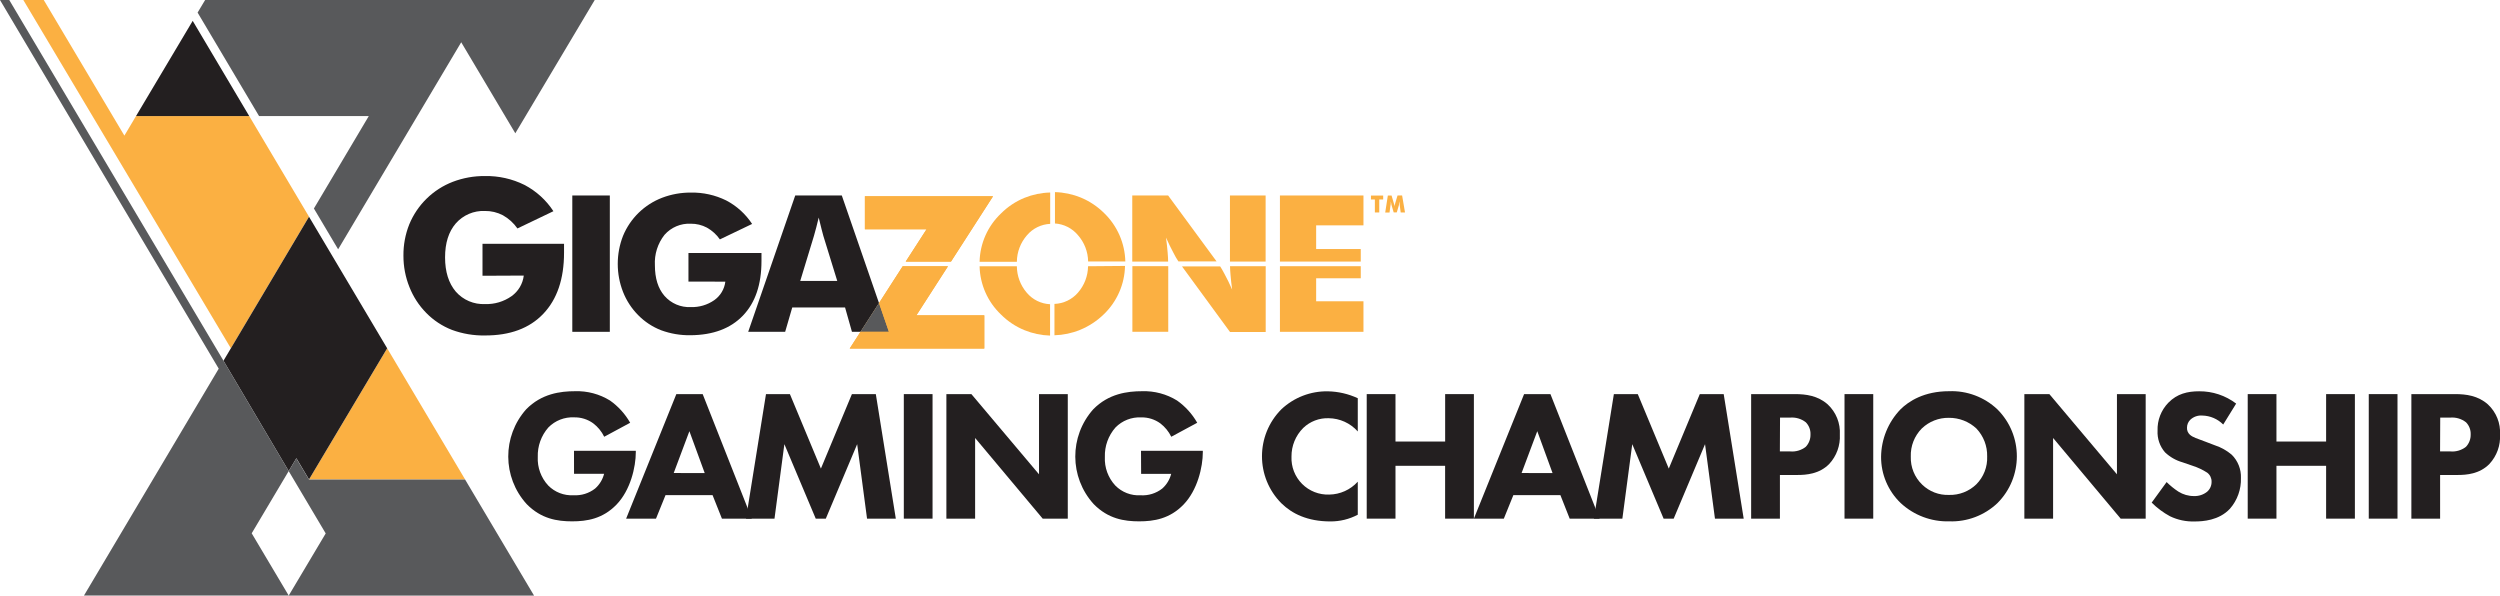
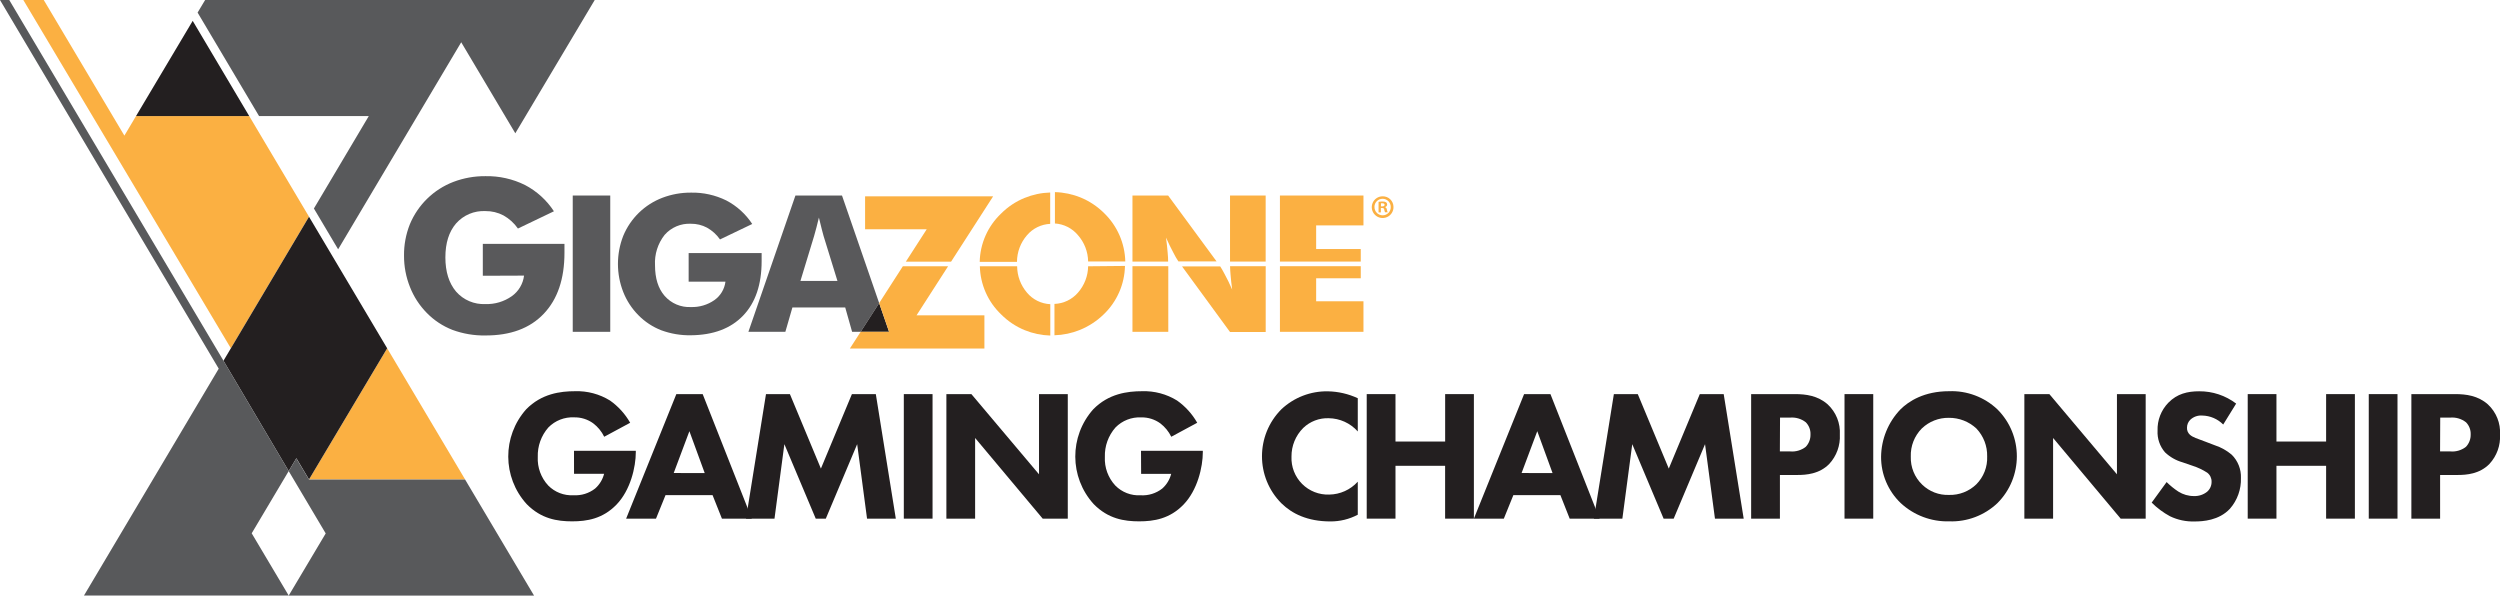
<svg xmlns="http://www.w3.org/2000/svg" viewBox="0 0 637.77 151.93">
  <defs>
-     <style>.a{fill:none;}.b{fill:#fbb042;}.c{fill:#231f20;}.d{fill:#58595b;}.e{clip-path:url(#a);}</style>
-     <clipPath id="a" transform="translate(0 0)">
-       <rect class="a" width="151.72" height="151.94" />
-     </clipPath>
+     <style>.a{fill:#231f20;}.b{fill:#fbb042;}.c{fill:#58595b;}.d{fill:#59595b;}</style>
  </defs>
-   <polygon class="b" points="231.05 66.74 242.6 66.74 253.33 50.07 220.64 50.07 220.64 58.48 236.38 58.48 231.05 66.74" />
-   <polygon class="b" points="241.84 67.92 230.29 67.92 224.24 77.32 219.51 84.65 216.77 88.91 251.1 88.91 251.1 80.44 233.78 80.44 241.84 67.92" />
-   <path class="c" d="M123.09,70.35V62.2h20.8q0,.4,0,.88t0,1.41q0,10-5.29,15.56t-14.9,5.53a23.19,23.19,0,0,1-8.4-1.42,18.6,18.6,0,0,1-6.57-4.34,19.61,19.61,0,0,1-4.28-6.59,21.22,21.22,0,0,1-1.53-8,21,21,0,0,1,1.49-8,19.65,19.65,0,0,1,11.13-10.86,22.47,22.47,0,0,1,8.16-1.46,21.79,21.79,0,0,1,10.09,2.26,19.73,19.73,0,0,1,7.39,6.71l-9.18,4.4a11.16,11.16,0,0,0-3.7-3.36,9.61,9.61,0,0,0-4.6-1.1A9.36,9.36,0,0,0,116.27,57q-2.73,3.17-2.73,8.66t2.73,8.73a9.34,9.34,0,0,0,7.48,3.18,11.06,11.06,0,0,0,6.73-2,7.57,7.57,0,0,0,3.14-5.27Z" transform="translate(0 0)" />
-   <path class="c" d="M146,84.65V49.87h9.57V84.65Z" transform="translate(0 0)" />
-   <path class="c" d="M175.63,71.84V64.55h18.63q0,.36,0,.78t0,1.26q0,9-4.74,13.93t-13.34,5a20.75,20.75,0,0,1-7.52-1.27,16.65,16.65,0,0,1-5.88-3.88,17.57,17.57,0,0,1-3.84-5.9,19.64,19.64,0,0,1,0-14.3,17.6,17.6,0,0,1,10-9.73,20.12,20.12,0,0,1,7.31-1.31,19.52,19.52,0,0,1,9,2,17.67,17.67,0,0,1,6.62,6l-8.22,3.94a10,10,0,0,0-3.31-3,8.59,8.59,0,0,0-4.12-1,8.38,8.38,0,0,0-6.7,2.84,11.49,11.49,0,0,0-2.45,7.76q0,5,2.45,7.82a8.37,8.37,0,0,0,6.7,2.85,9.9,9.9,0,0,0,6-1.77,6.78,6.78,0,0,0,2.82-4.72Z" transform="translate(0 0)" />
-   <path class="a" d="M209.59,58.49l-.74-3q-.31,1.28-.61,2.45t-.61,2.23l-3.49,11.47h9.43L210,60.18Q209.88,59.66,209.59,58.49Z" transform="translate(0 0)" />
-   <path class="c" d="M214.75,49.87H202.87l-12,34.78h9.43l1.81-6.22h13.47l1.76,6.22h2.18l4.72-7.33Zm-10.6,21.79,3.49-11.47q.31-1.07.61-2.23t.61-2.45l.74,3q.29,1.17.45,1.69l3.54,11.47Z" transform="translate(0 0)" />
-   <polygon class="d" points="224.24 77.32 219.51 84.65 226.77 84.65 224.24 77.32" />
-   <path class="b" d="M298,66.73c0-.68-.06-1.43-.12-2.25q-.13-1.69-.42-3.87,1,2.23,1.89,3.88a20,20,0,0,0,1.27,2.2l0,0h9.74L298,49.87h-9.15V66.73Z" transform="translate(0 0)" />
-   <rect class="b" x="313.77" y="49.87" width="9.1" height="16.86" />
-   <rect class="b" x="288.88" y="67.9" width="9.15" height="16.74" />
-   <path class="b" d="M313.79,67.91c0,.65.06,1.36.12,2.13q.13,1.69.42,3.85-1-2.28-1.91-3.93-.76-1.45-1.15-2h-9.73l12.25,16.74h9.1V67.91Z" transform="translate(0 0)" />
-   <polygon class="b" points="335.76 70.99 347.14 70.99 347.14 67.91 326.52 67.91 326.52 84.65 347.83 84.65 347.83 76.86 335.76 76.86 335.76 70.99" />
-   <polygon class="b" points="326.52 49.87 326.52 66.73 347.14 66.73 347.14 63.53 335.76 63.53 335.76 57.49 347.83 57.49 347.83 49.87 326.52 49.87" />
-   <path class="b" d="M277.57,67.92A10.42,10.42,0,0,1,275,74.65a8.29,8.29,0,0,1-6,2.88v8a18.69,18.69,0,0,0,6.54-1.38,19,19,0,0,0,6.08-4,17.6,17.6,0,0,0,5.38-12.31Z" transform="translate(0 0)" />
-   <path class="b" d="M275,60a10.38,10.38,0,0,1,2.59,6.7h9.49a17.74,17.74,0,0,0-5.38-12.31,18.4,18.4,0,0,0-6-4,18.83,18.83,0,0,0-6.57-1.38v8A8.32,8.32,0,0,1,275,60Z" transform="translate(0 0)" />
-   <polygon class="b" points="231.05 66.74 242.6 66.74 253.33 50.07 220.64 50.07 220.64 58.48 236.38 58.48 231.05 66.74" />
-   <polygon class="b" points="241.84 67.92 230.29 67.92 224.24 77.32 226.77 84.65 219.51 84.65 216.77 88.91 251.1 88.91 251.1 80.44 233.78 80.44 241.84 67.92" />
-   <path class="b" d="M261.93,74.67a10.47,10.47,0,0,1-2.52-6.75H249.9a17.54,17.54,0,0,0,5.45,12.31,18.2,18.2,0,0,0,6,4,18.7,18.7,0,0,0,6.53,1.38v-8A8.26,8.26,0,0,1,261.93,74.67Z" transform="translate(0 0)" />
-   <path class="b" d="M261.35,50.47a18.19,18.19,0,0,0-6,4,17.49,17.49,0,0,0-5.45,12.31h9.51A10.44,10.44,0,0,1,262,60a8.27,8.27,0,0,1,5.91-2.89v-8A18.66,18.66,0,0,0,261.35,50.47Z" transform="translate(0 0)" />
-   <path class="b" d="M350.74,54.2V50.89h-1v-1h3.12v1h-1V54.2Z" transform="translate(0 0)" />
-   <path class="b" d="M358.43,54.2h-1.1l-.25-1.87c0-.13,0-.28,0-.44s0-.34,0-.53a5.23,5.23,0,0,1-.16.69l0,.13-.59,2h-.79l-.59-2,0-.13a4.83,4.83,0,0,1-.16-.68c0,.16,0,.33,0,.49s0,.32-.06.48l-.25,1.87h-1.1l.67-4.33H355l.65,2.23,0,.08a2.93,2.93,0,0,1,.12.51,2.15,2.15,0,0,1,0-.26q0-.14.09-.34l.66-2.23h1.17Z" transform="translate(0 0)" />
-   <path class="c" d="M146.43,115h15.77v.33c0,3.86-1.38,9.72-4.91,13.38S149.71,133,145.95,133s-7.91-.62-11.62-4.43a18.09,18.09,0,0,1-.1-24.15c3.91-4,8.72-4.62,12.48-4.62a16,16,0,0,1,8.91,2.38,17.57,17.57,0,0,1,5.14,5.67l-6.62,3.57a9.62,9.62,0,0,0-2.81-3.43,8,8,0,0,0-4.86-1.52,8.6,8.6,0,0,0-6.57,2.57,10.88,10.88,0,0,0-2.71,7.53,10,10,0,0,0,2.67,7.29,8.35,8.35,0,0,0,6.43,2.48,8.14,8.14,0,0,0,5.53-1.71,7.42,7.42,0,0,0,2.29-3.76h-7.67Z" transform="translate(0 0)" />
-   <path class="c" d="M181.78,126.31h-12l-2.43,6h-7.62l12.81-31.77h6.72l12.53,31.77h-7.62Zm-2-5.62L175.87,110l-4,10.67Z" transform="translate(0 0)" />
-   <path class="c" d="M190.31,132.31l5.1-31.77h6.1l7.91,19,7.91-19h6.1l5.1,31.77h-7.34l-2.52-19-8,19h-2.57l-8-19-2.52,19Z" transform="translate(0 0)" />
-   <path class="c" d="M237.9,100.54v31.77h-7.33V100.54Z" transform="translate(0 0)" />
-   <path class="c" d="M241.43,132.31V100.54h6.38L265.06,121V100.54h7.34v31.77H266l-17.24-20.58v20.58Z" transform="translate(0 0)" />
-   <path class="c" d="M291.08,115h15.77v.33c0,3.86-1.38,9.72-4.91,13.38S294.36,133,290.6,133s-7.91-.62-11.62-4.43a18.09,18.09,0,0,1-.09-24.15c3.91-4,8.72-4.62,12.48-4.62a16,16,0,0,1,8.91,2.38,17.57,17.57,0,0,1,5.14,5.67l-6.62,3.57A9.62,9.62,0,0,0,296,108a8,8,0,0,0-4.86-1.52,8.59,8.59,0,0,0-6.57,2.57,10.88,10.88,0,0,0-2.71,7.53,10,10,0,0,0,2.67,7.29,8.35,8.35,0,0,0,6.43,2.48,8.14,8.14,0,0,0,5.53-1.71,7.43,7.43,0,0,0,2.29-3.76h-7.67Z" transform="translate(0 0)" />
-   <path class="c" d="M346.38,131.31a14.77,14.77,0,0,1-7,1.71c-5.86,0-9.81-2-12.48-4.62a17,17,0,0,1,0-24,16.87,16.87,0,0,1,11.86-4.57,18.92,18.92,0,0,1,7.62,1.76v8.48a10.07,10.07,0,0,0-7.43-3.38,8.91,8.91,0,0,0-6.48,2.48,10.17,10.17,0,0,0-3,7.33,9.29,9.29,0,0,0,9.62,9.67,10,10,0,0,0,7.29-3.29Z" transform="translate(0 0)" />
-   <path class="c" d="M356,112.64h12.67v-12.1H376v31.77h-7.34V118.83H356v13.48h-7.34V100.54H356Z" transform="translate(0 0)" />
-   <path class="c" d="M398.07,126.31h-12l-2.43,6H376l12.81-31.77h6.72l12.53,31.77h-7.62Zm-2-5.62L392.17,110l-4,10.67Z" transform="translate(0 0)" />
-   <path class="c" d="M406.61,132.31l5.1-31.77h6.1l7.91,19,7.91-19h6.1l5.1,31.77h-7.33l-2.53-19-8,19h-2.57l-8-19-2.52,19Z" transform="translate(0 0)" />
-   <path class="c" d="M457.92,100.54c2.76,0,5.81.38,8.34,2.62a9.77,9.77,0,0,1,3.1,7.72,10.22,10.22,0,0,1-2.71,7.48c-2.52,2.57-5.86,2.81-8.1,2.81h-4.48v11.15h-7.34V100.54Zm-3.86,14.62h2.62a5.62,5.62,0,0,0,4-1.19,4.42,4.42,0,0,0,1.19-3.14,4.19,4.19,0,0,0-1.19-3.1,5.72,5.72,0,0,0-4.1-1.19h-2.48Z" transform="translate(0 0)" />
-   <path class="c" d="M477.88,100.54v31.77h-7.33V100.54Z" transform="translate(0 0)" />
-   <path class="c" d="M509.56,104.44a16.9,16.9,0,0,1,0,23.91A17,17,0,0,1,497.27,133a17.49,17.49,0,0,1-12.39-4.67,16.22,16.22,0,0,1-5-11.81,17.74,17.74,0,0,1,4.91-12.05c2.14-2.14,6.1-4.67,12.43-4.67A17,17,0,0,1,509.56,104.44Zm-19.29,4.86a9.73,9.73,0,0,0-2.81,7.19,9.48,9.48,0,0,0,2.91,7.15,9.34,9.34,0,0,0,6.81,2.62,9.62,9.62,0,0,0,7-2.71,9.52,9.52,0,0,0,2.76-7.1,10,10,0,0,0-2.76-7.15,10.19,10.19,0,0,0-7-2.71A9.75,9.75,0,0,0,490.27,109.3Z" transform="translate(0 0)" />
-   <path class="c" d="M516.43,132.31V100.54h6.38L540.05,121V100.54h7.33v31.77H541l-17.24-20.58v20.58Z" transform="translate(0 0)" />
-   <path class="c" d="M567.16,108.3a7.74,7.74,0,0,0-5.33-2.29,4,4,0,0,0-3.1,1.1,2.83,2.83,0,0,0-.81,2,2.23,2.23,0,0,0,.71,1.76c.76.71,1.86,1,4,1.81l2.38.91a12.75,12.75,0,0,1,4.34,2.43,7.93,7.93,0,0,1,2.33,5.91,11.38,11.38,0,0,1-2.81,7.86c-2.81,3-6.91,3.24-9,3.24a13.47,13.47,0,0,1-6.29-1.33,20.21,20.21,0,0,1-4.67-3.48l3.81-5.24a19.39,19.39,0,0,0,3,2.43,7.37,7.37,0,0,0,4,1.14,5.07,5.07,0,0,0,3.33-1.1,3.28,3.28,0,0,0,1.14-2.57,2.8,2.8,0,0,0-1.1-2.29,15.49,15.49,0,0,0-3.72-1.76l-2.62-.9a10.71,10.71,0,0,1-4.43-2.53,7.8,7.8,0,0,1-1.91-5.53,9.76,9.76,0,0,1,2.76-7.14c2.24-2.29,4.91-2.91,7.86-2.91a15.35,15.35,0,0,1,9.43,3.14Z" transform="translate(0 0)" />
-   <path class="c" d="M580.74,112.64h12.67v-12.1h7.34v31.77h-7.34V118.83H580.74v13.48h-7.33V100.54h7.33Z" transform="translate(0 0)" />
-   <path class="c" d="M611.62,100.54v31.77h-7.33V100.54Z" transform="translate(0 0)" />
-   <path class="c" d="M626.34,100.54c2.76,0,5.81.38,8.34,2.62a9.76,9.76,0,0,1,3.1,7.72,10.22,10.22,0,0,1-2.71,7.48c-2.52,2.57-5.86,2.81-8.1,2.81h-4.48v11.15h-7.33V100.54Zm-3.86,14.62h2.62a5.62,5.62,0,0,0,4-1.19,4.43,4.43,0,0,0,1.19-3.14,4.19,4.19,0,0,0-1.19-3.1,5.72,5.72,0,0,0-4.1-1.19h-2.48Z" transform="translate(0 0)" />
-   <g class="e">
-     <polygon class="b" points="78.83 122.31 78.84 122.32 118.66 122.32 98.77 88.85 78.83 122.31" />
-     <polygon class="b" points="5.95 0 58.87 88.81 58.9 88.85 78.83 55.28 63.58 29.61 34.7 29.61 31.73 34.6 11.16 0 5.95 0" />
-     <polygon class="d" points="52.33 0 50.41 3.21 66.09 29.61 94.08 29.61 80.08 53.19 86.26 63.6 117.66 10.78 131.46 34 151.72 0 52.33 0" />
-     <path class="d" d="M56.76,92.44l-1,1.61Z" transform="translate(0 0)" />
-     <polygon class="c" points="34.7 29.61 63.58 29.61 49.16 5.32 34.7 29.61" />
-     <polygon class="c" points="78.83 55.29 73.67 63.98 58.9 88.85 57.01 92.03 73.65 120.17 75.61 116.89 78.83 122.31 98.77 88.85 78.83 55.29" />
-     <path class="d" d="M73.65,120.18l9.44,15.9-9.44,15.86h62.59l-17.59-29.61H78.82v0l-3.23-5.41ZM0,0,55.8,94.05,21.42,151.93H73.65l-9.44-15.88,9.44-15.88L57,92,2.36,0Z" transform="translate(0 0)" />
-   </g>
+   <path class="a" d="M146.43,115h15.77v.33c0,3.86-1.38,9.72-4.91,13.38S149.71,133,145.95,133s-7.91-.62-11.62-4.43a18.09,18.09,0,0,1-.1-24.15c3.91-4,8.72-4.62,12.48-4.62a16,16,0,0,1,8.91,2.38,17.57,17.57,0,0,1,5.14,5.67l-6.62,3.57a9.62,9.62,0,0,0-2.81-3.43,8,8,0,0,0-4.86-1.52,8.6,8.6,0,0,0-6.57,2.57,10.88,10.88,0,0,0-2.71,7.53,10,10,0,0,0,2.67,7.29,8.35,8.35,0,0,0,6.43,2.48,8.14,8.14,0,0,0,5.53-1.71,7.42,7.42,0,0,0,2.29-3.76h-7.67Z" transform="translate(0 0)" />
+   <path class="a" d="M181.78,126.31h-12l-2.43,6h-7.62l12.81-31.77h6.72l12.53,31.77h-7.62Zm-2-5.62L175.87,110l-4,10.67Z" transform="translate(0 0)" />
+   <path class="a" d="M190.31,132.31l5.1-31.77h6.1l7.91,19,7.91-19h6.1l5.1,31.77h-7.34l-2.52-19-8,19h-2.57l-8-19-2.52,19Z" transform="translate(0 0)" />
+   <path class="a" d="M237.9,100.54v31.77h-7.33V100.54Z" transform="translate(0 0)" />
+   <path class="a" d="M241.43,132.31V100.54h6.38L265.06,121V100.54h7.34v31.77H266l-17.24-20.58v20.58Z" transform="translate(0 0)" />
+   <path class="a" d="M291.08,115h15.77v.33c0,3.86-1.38,9.72-4.91,13.38S294.36,133,290.6,133s-7.91-.62-11.62-4.43a18.09,18.09,0,0,1-.09-24.15c3.91-4,8.72-4.62,12.48-4.62a16,16,0,0,1,8.91,2.38,17.57,17.57,0,0,1,5.14,5.67l-6.62,3.57A9.62,9.62,0,0,0,296,108a8,8,0,0,0-4.86-1.52,8.59,8.59,0,0,0-6.57,2.57,10.88,10.88,0,0,0-2.71,7.53,10,10,0,0,0,2.67,7.29,8.35,8.35,0,0,0,6.43,2.48,8.14,8.14,0,0,0,5.53-1.71,7.43,7.43,0,0,0,2.29-3.76h-7.67Z" transform="translate(0 0)" />
+   <path class="a" d="M346.38,131.31a14.77,14.77,0,0,1-7,1.71c-5.86,0-9.81-2-12.48-4.62a17,17,0,0,1,0-24,16.87,16.87,0,0,1,11.86-4.57,18.92,18.92,0,0,1,7.62,1.76v8.48a10.07,10.07,0,0,0-7.43-3.38,8.91,8.91,0,0,0-6.48,2.48,10.17,10.17,0,0,0-3,7.33,9.29,9.29,0,0,0,9.62,9.67,10,10,0,0,0,7.29-3.29Z" transform="translate(0 0)" />
+   <path class="a" d="M356,112.64h12.67v-12.1H376v31.77h-7.34V118.83H356v13.48h-7.34V100.54H356Z" transform="translate(0 0)" />
+   <path class="a" d="M398.07,126.31h-12l-2.43,6H376l12.81-31.77h6.72l12.53,31.77h-7.62Zm-2-5.62L392.17,110l-4,10.67Z" transform="translate(0 0)" />
+   <path class="a" d="M406.61,132.31l5.1-31.77h6.1l7.91,19,7.91-19h6.1l5.1,31.77h-7.33l-2.53-19-8,19h-2.57l-8-19-2.52,19Z" transform="translate(0 0)" />
+   <path class="a" d="M457.92,100.54c2.76,0,5.81.38,8.34,2.62a9.77,9.77,0,0,1,3.1,7.72,10.22,10.22,0,0,1-2.71,7.48c-2.52,2.57-5.86,2.81-8.1,2.81h-4.48v11.15h-7.34V100.54Zm-3.86,14.62h2.62a5.62,5.62,0,0,0,4-1.19,4.42,4.42,0,0,0,1.19-3.14,4.19,4.19,0,0,0-1.19-3.1,5.72,5.72,0,0,0-4.1-1.19h-2.48Z" transform="translate(0 0)" />
+   <path class="a" d="M477.88,100.54v31.77h-7.33V100.54Z" transform="translate(0 0)" />
+   <path class="a" d="M509.56,104.44a16.9,16.9,0,0,1,0,23.91A17,17,0,0,1,497.27,133a17.49,17.49,0,0,1-12.39-4.67,16.22,16.22,0,0,1-5-11.81,17.74,17.74,0,0,1,4.91-12.05c2.14-2.14,6.1-4.67,12.43-4.67A17,17,0,0,1,509.56,104.44Zm-19.29,4.86a9.73,9.73,0,0,0-2.81,7.19,9.48,9.48,0,0,0,2.91,7.15,9.34,9.34,0,0,0,6.81,2.62,9.62,9.62,0,0,0,7-2.71,9.52,9.52,0,0,0,2.76-7.1,10,10,0,0,0-2.76-7.15,10.19,10.19,0,0,0-7-2.71A9.75,9.75,0,0,0,490.27,109.3Z" transform="translate(0 0)" />
+   <path class="a" d="M516.43,132.31V100.54h6.38L540.05,121V100.54h7.33v31.77H541l-17.24-20.58v20.58Z" transform="translate(0 0)" />
+   <path class="a" d="M567.16,108.3a7.74,7.74,0,0,0-5.33-2.29,4,4,0,0,0-3.1,1.1,2.83,2.83,0,0,0-.81,2,2.23,2.23,0,0,0,.71,1.76c.76.71,1.86,1,4,1.81l2.38.91a12.75,12.75,0,0,1,4.34,2.43,7.93,7.93,0,0,1,2.33,5.91,11.38,11.38,0,0,1-2.81,7.86c-2.81,3-6.91,3.24-9,3.24a13.47,13.47,0,0,1-6.29-1.33,20.21,20.21,0,0,1-4.67-3.48l3.81-5.24a19.39,19.39,0,0,0,3,2.43,7.37,7.37,0,0,0,4,1.14,5.07,5.07,0,0,0,3.33-1.1,3.28,3.28,0,0,0,1.14-2.57,2.8,2.8,0,0,0-1.1-2.29,15.49,15.49,0,0,0-3.72-1.76l-2.62-.9a10.71,10.71,0,0,1-4.43-2.53,7.8,7.8,0,0,1-1.91-5.53,9.76,9.76,0,0,1,2.76-7.14c2.24-2.29,4.91-2.91,7.86-2.91a15.35,15.35,0,0,1,9.43,3.14Z" transform="translate(0 0)" />
+   <path class="a" d="M580.74,112.64h12.67v-12.1h7.34v31.77h-7.34V118.83H580.74v13.48h-7.33V100.54h7.33Z" transform="translate(0 0)" />
+   <path class="a" d="M611.62,100.54v31.77h-7.33V100.54Z" transform="translate(0 0)" />
+   <path class="a" d="M626.34,100.54c2.76,0,5.81.38,8.34,2.62a9.76,9.76,0,0,1,3.1,7.72,10.22,10.22,0,0,1-2.71,7.48c-2.52,2.57-5.86,2.81-8.1,2.81h-4.48v11.15h-7.33V100.54Zm-3.86,14.62h2.62a5.62,5.62,0,0,0,4-1.19,4.43,4.43,0,0,0,1.19-3.14,4.19,4.19,0,0,0-1.19-3.1,5.72,5.72,0,0,0-4.1-1.19h-2.48Z" transform="translate(0 0)" />
+   <polygon class="b" points="78.83 122.31 78.84 122.32 118.66 122.32 98.77 88.85 78.83 122.31" />
+   <polygon class="b" points="5.95 0 58.87 88.81 58.9 88.85 78.83 55.28 63.58 29.61 34.7 29.61 31.73 34.6 11.16 0 5.95 0" />
+   <polygon class="c" points="52.33 0 50.41 3.21 66.09 29.61 94.08 29.61 80.08 53.19 86.26 63.6 117.66 10.78 131.46 34 151.72 0 52.33 0" />
+   <path class="c" d="M56.76,92.44l-1,1.61Z" transform="translate(0 0)" />
+   <polygon class="a" points="34.7 29.61 63.58 29.61 49.16 5.32 34.7 29.61" />
+   <polygon class="a" points="78.83 55.29 73.67 63.98 58.9 88.85 57.01 92.03 73.65 120.17 75.61 116.89 78.83 122.31 98.77 88.85 78.83 55.29" />
+   <path class="c" d="M73.65,120.18l9.44,15.9-9.44,15.86h62.59l-17.59-29.61H78.82v0l-3.23-5.41ZM0,0,55.8,94.05,21.42,151.93H73.65l-9.44-15.88,9.44-15.88L57,92,2.36,0Z" transform="translate(0 0)" />
+   <path class="d" d="M123.17,70.35V62.21H144c0,.26,0,.56,0,.87s0,.79,0,1.41q0,10-5.29,15.56t-14.89,5.53a23.18,23.18,0,0,1-8.39-1.42,18.6,18.6,0,0,1-6.56-4.34,19.59,19.59,0,0,1-4.28-6.59,21.22,21.22,0,0,1-1.52-8,21,21,0,0,1,1.48-8A19.65,19.65,0,0,1,115.67,46.4a22.46,22.46,0,0,1,8.16-1.46,21.78,21.78,0,0,1,10.09,2.25,19.72,19.72,0,0,1,7.39,6.71l-9.18,4.4a11.15,11.15,0,0,0-3.7-3.35,9.6,9.6,0,0,0-4.6-1.1A9.36,9.36,0,0,0,116.35,57q-2.73,3.17-2.73,8.66t2.73,8.73a9.34,9.34,0,0,0,7.48,3.18,11.06,11.06,0,0,0,6.72-2,7.57,7.57,0,0,0,3.14-5.26Z" transform="translate(0 0)" />
+   <polygon class="d" points="146.11 84.65 146.11 49.88 155.68 49.88 155.68 84.65 146.11 84.65 146.11 84.65" />
+   <path class="d" d="M175.68,71.85V64.56H194.3q0,.36,0,.78t0,1.26q0,9-4.74,13.93t-13.33,5a20.75,20.75,0,0,1-7.52-1.27,16.65,16.65,0,0,1-5.88-3.88,17.58,17.58,0,0,1-3.84-5.9,19.64,19.64,0,0,1,0-14.3,17.59,17.59,0,0,1,10-9.73,20.12,20.12,0,0,1,7.3-1.31,19.5,19.5,0,0,1,9,2,17.65,17.65,0,0,1,6.61,6l-8.22,3.94a10,10,0,0,0-3.31-3,8.59,8.59,0,0,0-4.12-1,8.38,8.38,0,0,0-6.7,2.84,11.48,11.48,0,0,0-2.45,7.75q0,5,2.45,7.81a8.36,8.36,0,0,0,6.7,2.85,9.9,9.9,0,0,0,6-1.77,6.78,6.78,0,0,0,2.82-4.71Z" transform="translate(0 0)" />
+   <path class="d" d="M204.2,71.66l3.49-11.47q.31-1.07.61-2.23t.61-2.45l.74,3q.29,1.16.45,1.69l3.54,11.47Zm10.59-21.78H202.92l-12,34.77h9.43l1.8-6.22h13.47l1.76,6.22h2.18l4.72-7.33-9.48-27.44Z" transform="translate(0 0)" />
+   <polygon class="a" points="224.28 77.32 219.56 84.65 226.81 84.65 224.28 77.32 224.28 77.32" />
+   <path class="b" d="M298,66.73q0-1-.12-2.25-.13-1.69-.42-3.87,1,2.23,1.89,3.88a19.89,19.89,0,0,0,1.27,2.2l0,0h9.74L298,49.88H288.9V66.73Z" transform="translate(0 0)" />
+   <polygon class="b" points="322.88 66.73 322.88 49.88 313.79 49.88 313.79 66.73 322.88 66.73 322.88 66.73" />
+   <polygon class="b" points="288.9 67.91 288.9 84.65 298.04 84.65 298.04 67.91 288.9 67.91 288.9 67.91" />
+   <path class="b" d="M313.8,67.91c0,.65.06,1.36.12,2.13q.13,1.69.42,3.85-1-2.28-1.91-3.93-.76-1.45-1.15-2h-9.73l12.24,16.74h9.1V67.91Z" transform="translate(0 0)" />
+   <polygon class="b" points="335.76 70.99 347.14 70.99 347.14 67.91 326.52 67.91 326.52 84.65 347.83 84.65 347.83 76.86 335.76 76.86 335.76 70.99 335.76 70.99" />
+   <polygon class="b" points="326.52 49.88 326.52 66.73 347.14 66.73 347.14 63.53 335.76 63.53 335.76 57.5 347.83 57.5 347.83 49.88 326.52 49.88 326.52 49.88" />
+   <path class="b" d="M277.59,67.93A10.42,10.42,0,0,1,275,74.65a8.28,8.28,0,0,1-6,2.88v8a18.7,18.7,0,0,0,6.53-1.38,19,19,0,0,0,6.08-4,17.6,17.6,0,0,0,5.38-12.31Z" transform="translate(0 0)" />
+   <path class="b" d="M275,60a10.38,10.38,0,0,1,2.59,6.7h9.48a17.74,17.74,0,0,0-5.38-12.31,18.38,18.38,0,0,0-6-4,18.82,18.82,0,0,0-6.57-1.38v8A8.32,8.32,0,0,1,275,60Z" transform="translate(0 0)" />
+   <polygon class="b" points="231.09 66.75 242.63 66.75 253.36 50.08 220.69 50.08 220.69 58.49 236.41 58.49 231.09 66.75 231.09 66.75" />
+   <polygon class="b" points="241.87 67.92 230.33 67.92 224.28 77.32 226.81 84.65 219.56 84.65 216.81 88.91 251.13 88.91 251.13 80.45 233.81 80.45 241.87 67.92 241.87 67.92" />
+   <path class="b" d="M262,74.67a10.46,10.46,0,0,1-2.52-6.75h-9.51a17.54,17.54,0,0,0,5.45,12.31,18.19,18.19,0,0,0,6,4,18.69,18.69,0,0,0,6.52,1.37v-8A8.25,8.25,0,0,1,262,74.67Z" transform="translate(0 0)" />
+   <path class="b" d="M261.38,50.49a18.17,18.17,0,0,0-6,4,17.49,17.49,0,0,0-5.45,12.31h9.51A10.44,10.44,0,0,1,262,60a8.27,8.27,0,0,1,5.91-2.89v-8a18.67,18.67,0,0,0-6.52,1.38Z" transform="translate(0 0)" />
+   <path class="b" d="M352.3,52.66h.3c.34,0,.62-.12.62-.39s-.18-.41-.58-.41a1.48,1.48,0,0,0-.35,0v.77Zm0,1.53h-.62v-2.7a5.42,5.42,0,0,1,1-.08,1.68,1.68,0,0,1,.94.2.75.75,0,0,1,.26.59.69.69,0,0,1-.56.62v0a.79.79,0,0,1,.49.66,2.05,2.05,0,0,0,.2.67h-.67a2.28,2.28,0,0,1-.21-.66c0-.3-.21-.43-.56-.43h-.3v1.08Zm-1.66-1.41a2.09,2.09,0,0,0,2.1,2.15,2.06,2.06,0,0,0,2.05-2.14,2.08,2.08,0,1,0-4.16,0Zm4.85,0a2.77,2.77,0,1,1-2.76-2.7,2.71,2.71,0,0,1,2.76,2.7Z" transform="translate(0 0)" />
</svg>
